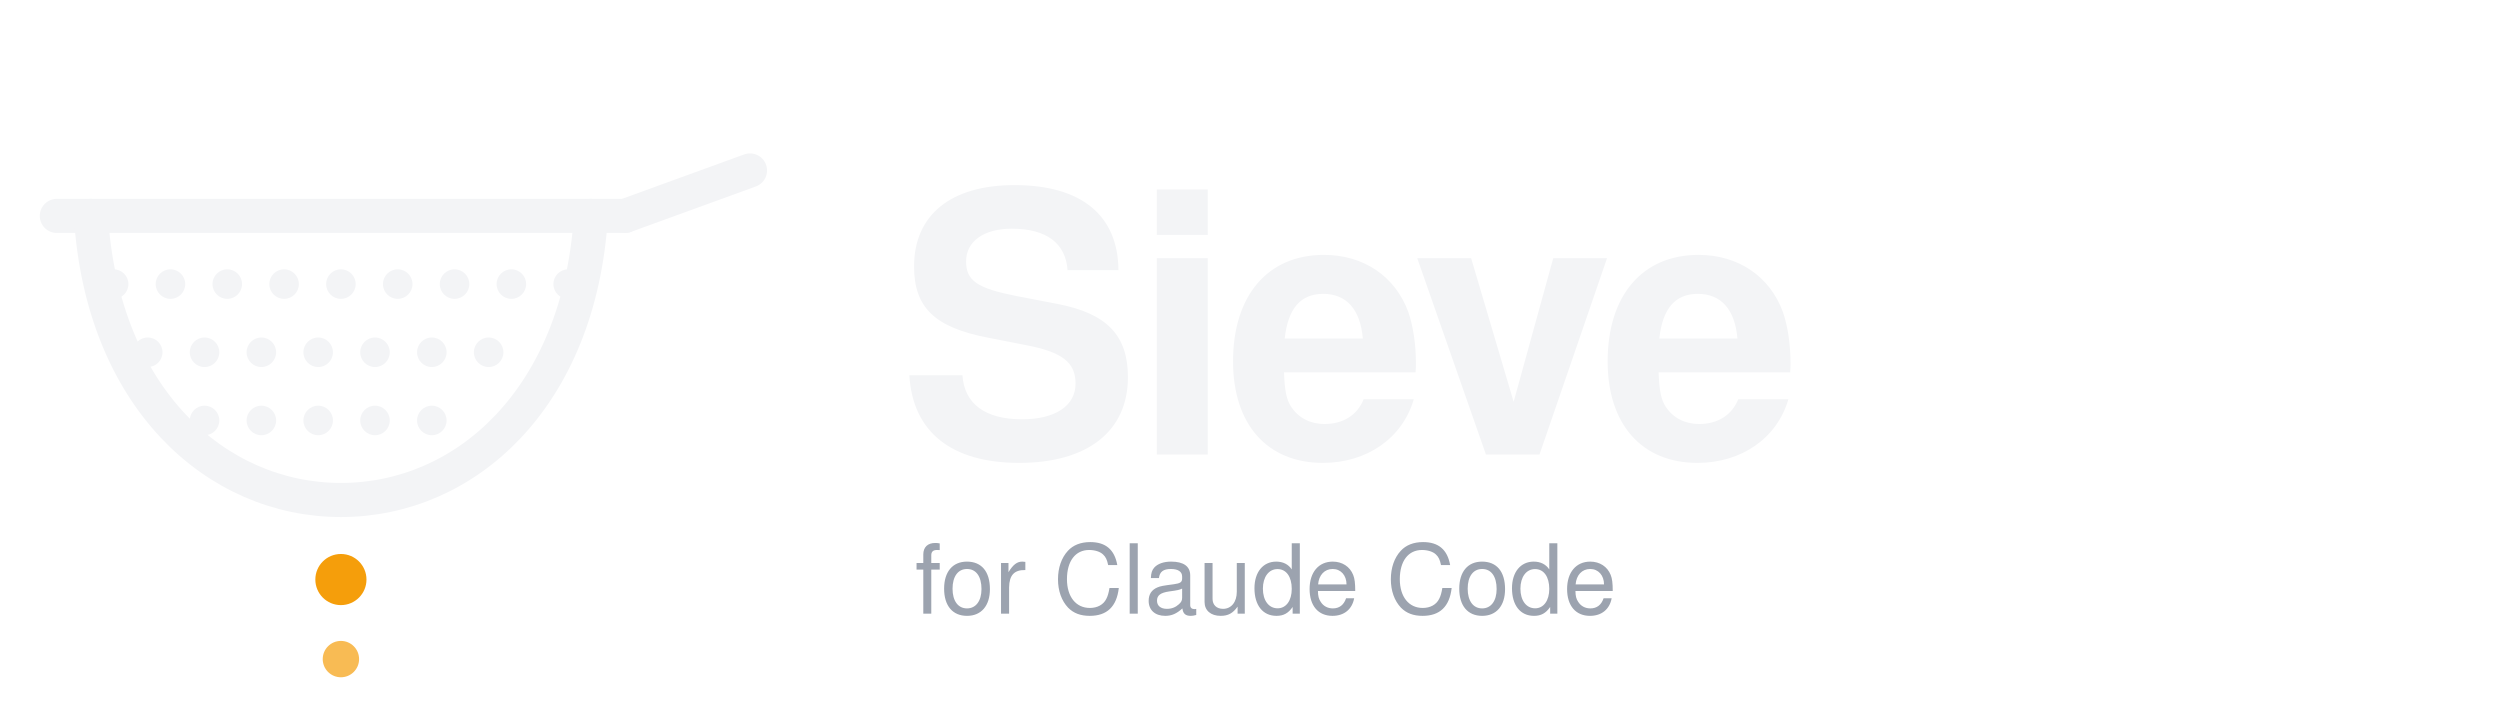
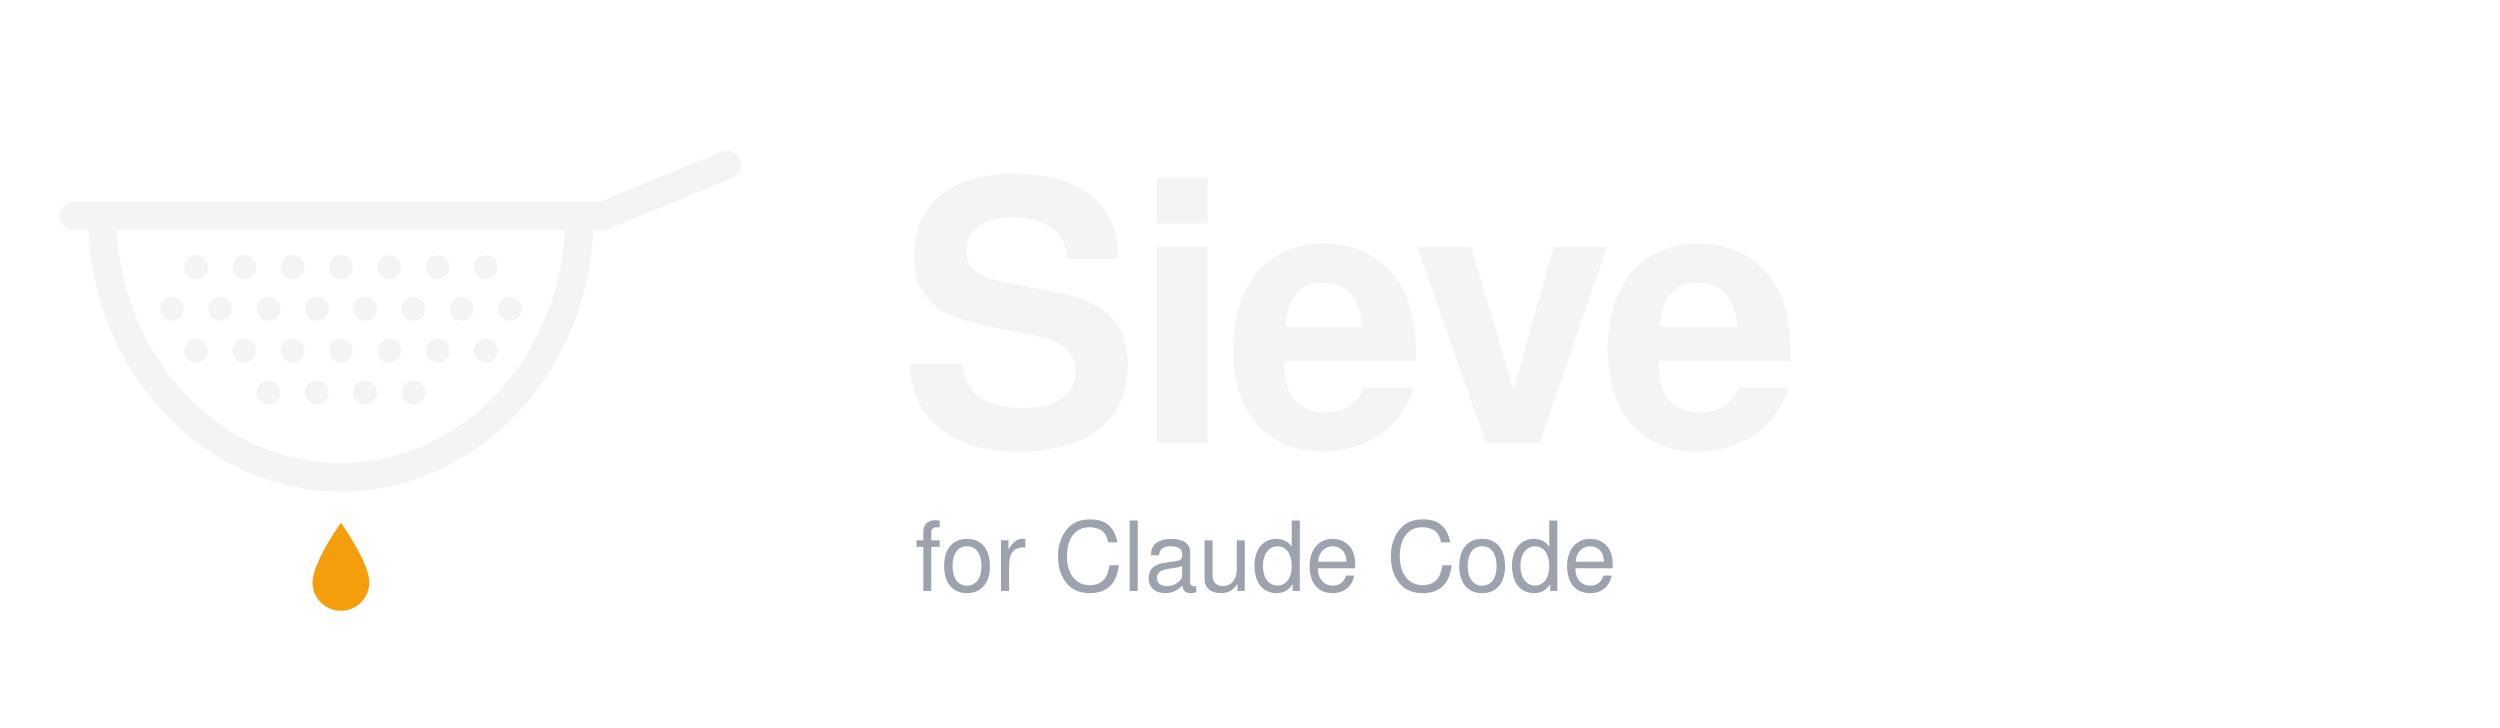
<svg xmlns="http://www.w3.org/2000/svg" width="440" height="128" viewBox="0 0 440 128">
-   <g fill="none" stroke="#F3F4F6" stroke-width="6" stroke-linecap="round" stroke-linejoin="round">
-     <path d="M10 38 H110" />
-     <path d="M16 38 C18 70 38 88 60 88 C82 88 102 70 104 38" />
-     <path d="M110 38 L132 30" />
+   <g fill="none" stroke="#F3F4F6" stroke-width="5" stroke-linecap="round" stroke-linejoin="round">
+     <path d="M18 38 A42 46 0 0 0 102 38" />
+     <path d="M13 38 H106 L128 29" />
  </g>
-   <circle cx="20.0" cy="50" r="2.6" fill="#F3F4F6" />
-   <circle cx="30.0" cy="50" r="2.6" fill="#F3F4F6" />
-   <circle cx="40.0" cy="50" r="2.6" fill="#F3F4F6" />
-   <circle cx="50.0" cy="50" r="2.6" fill="#F3F4F6" />
-   <circle cx="60.0" cy="50" r="2.6" fill="#F3F4F6" />
-   <circle cx="70.0" cy="50" r="2.6" fill="#F3F4F6" />
-   <circle cx="80.0" cy="50" r="2.6" fill="#F3F4F6" />
-   <circle cx="90.0" cy="50" r="2.6" fill="#F3F4F6" />
-   <circle cx="100.0" cy="50" r="2.6" fill="#F3F4F6" />
-   <circle cx="26.0" cy="62" r="2.6" fill="#F3F4F6" />
-   <circle cx="36.0" cy="62" r="2.6" fill="#F3F4F6" />
-   <circle cx="46.0" cy="62" r="2.6" fill="#F3F4F6" />
-   <circle cx="56.0" cy="62" r="2.6" fill="#F3F4F6" />
-   <circle cx="66.0" cy="62" r="2.6" fill="#F3F4F6" />
-   <circle cx="76.0" cy="62" r="2.6" fill="#F3F4F6" />
-   <circle cx="86.0" cy="62" r="2.6" fill="#F3F4F6" />
-   <circle cx="36.0" cy="74" r="2.6" fill="#F3F4F6" />
-   <circle cx="46.0" cy="74" r="2.6" fill="#F3F4F6" />
-   <circle cx="56.0" cy="74" r="2.6" fill="#F3F4F6" />
-   <circle cx="66.0" cy="74" r="2.6" fill="#F3F4F6" />
-   <circle cx="76.0" cy="74" r="2.6" fill="#F3F4F6" />
-   <circle cx="60" cy="102" r="4.5" fill="#F59E0B" />
-   <circle cx="60" cy="116" r="3.2" fill="#F59E0B" opacity=".7" />
-   <text x="158" y="80" font-family="-apple-system, BlinkMacSystemFont, 'Segoe UI', Helvetica, Arial, sans-serif" font-size="64" font-weight="700" letter-spacing="-1.5" fill="#F3F4F6">Sieve</text>
-   <text x="161" y="108" font-family="-apple-system, BlinkMacSystemFont, 'Segoe UI', Helvetica, Arial, sans-serif" font-size="17" fill="#9CA3AF">for Claude Code</text>
+   <circle cx="34.50" cy="47.00" r="2.1" fill="#F3F4F6" />
+   <circle cx="43.00" cy="47.00" r="2.1" fill="#F3F4F6" />
+   <circle cx="51.50" cy="47.00" r="2.1" fill="#F3F4F6" />
+   <circle cx="60.00" cy="47.00" r="2.1" fill="#F3F4F6" />
+   <circle cx="68.50" cy="47.00" r="2.1" fill="#F3F4F6" />
+   <circle cx="77.00" cy="47.00" r="2.1" fill="#F3F4F6" />
+   <circle cx="85.50" cy="47.00" r="2.1" fill="#F3F4F6" />
+   <circle cx="30.25" cy="54.36" r="2.1" fill="#F3F4F6" />
+   <circle cx="38.75" cy="54.36" r="2.1" fill="#F3F4F6" />
+   <circle cx="47.25" cy="54.36" r="2.1" fill="#F3F4F6" />
+   <circle cx="55.75" cy="54.36" r="2.1" fill="#F3F4F6" />
+   <circle cx="64.25" cy="54.36" r="2.1" fill="#F3F4F6" />
+   <circle cx="72.75" cy="54.36" r="2.1" fill="#F3F4F6" />
+   <circle cx="81.25" cy="54.36" r="2.1" fill="#F3F4F6" />
+   <circle cx="89.75" cy="54.36" r="2.1" fill="#F3F4F6" />
+   <circle cx="34.50" cy="61.72" r="2.1" fill="#F3F4F6" />
+   <circle cx="43.00" cy="61.72" r="2.1" fill="#F3F4F6" />
+   <circle cx="51.50" cy="61.72" r="2.1" fill="#F3F4F6" />
+   <circle cx="60.00" cy="61.72" r="2.1" fill="#F3F4F6" />
+   <circle cx="68.50" cy="61.72" r="2.1" fill="#F3F4F6" />
+   <circle cx="77.00" cy="61.72" r="2.1" fill="#F3F4F6" />
+   <circle cx="85.50" cy="61.72" r="2.1" fill="#F3F4F6" />
+   <circle cx="47.25" cy="69.08" r="2.1" fill="#F3F4F6" />
+   <circle cx="55.75" cy="69.08" r="2.1" fill="#F3F4F6" />
+   <circle cx="64.25" cy="69.08" r="2.1" fill="#F3F4F6" />
+   <circle cx="72.75" cy="69.08" r="2.1" fill="#F3F4F6" />
+   <path d="M60 92 C60 92 55 99 55 102.5 A5 5 0 0 0 65 102.5 C65 99 60 92 60 92 Z" fill="#F59E0B" />
+   <text x="158" y="78" font-family="-apple-system, BlinkMacSystemFont, 'Segoe UI', Helvetica, Arial, sans-serif" font-size="64" font-weight="700" letter-spacing="-1.5" fill="#F3F4F6">Sieve</text>
+   <text x="161" y="104" font-family="-apple-system, BlinkMacSystemFont, 'Segoe UI', Helvetica, Arial, sans-serif" font-size="17" fill="#9CA3AF">for Claude Code</text>
</svg>
